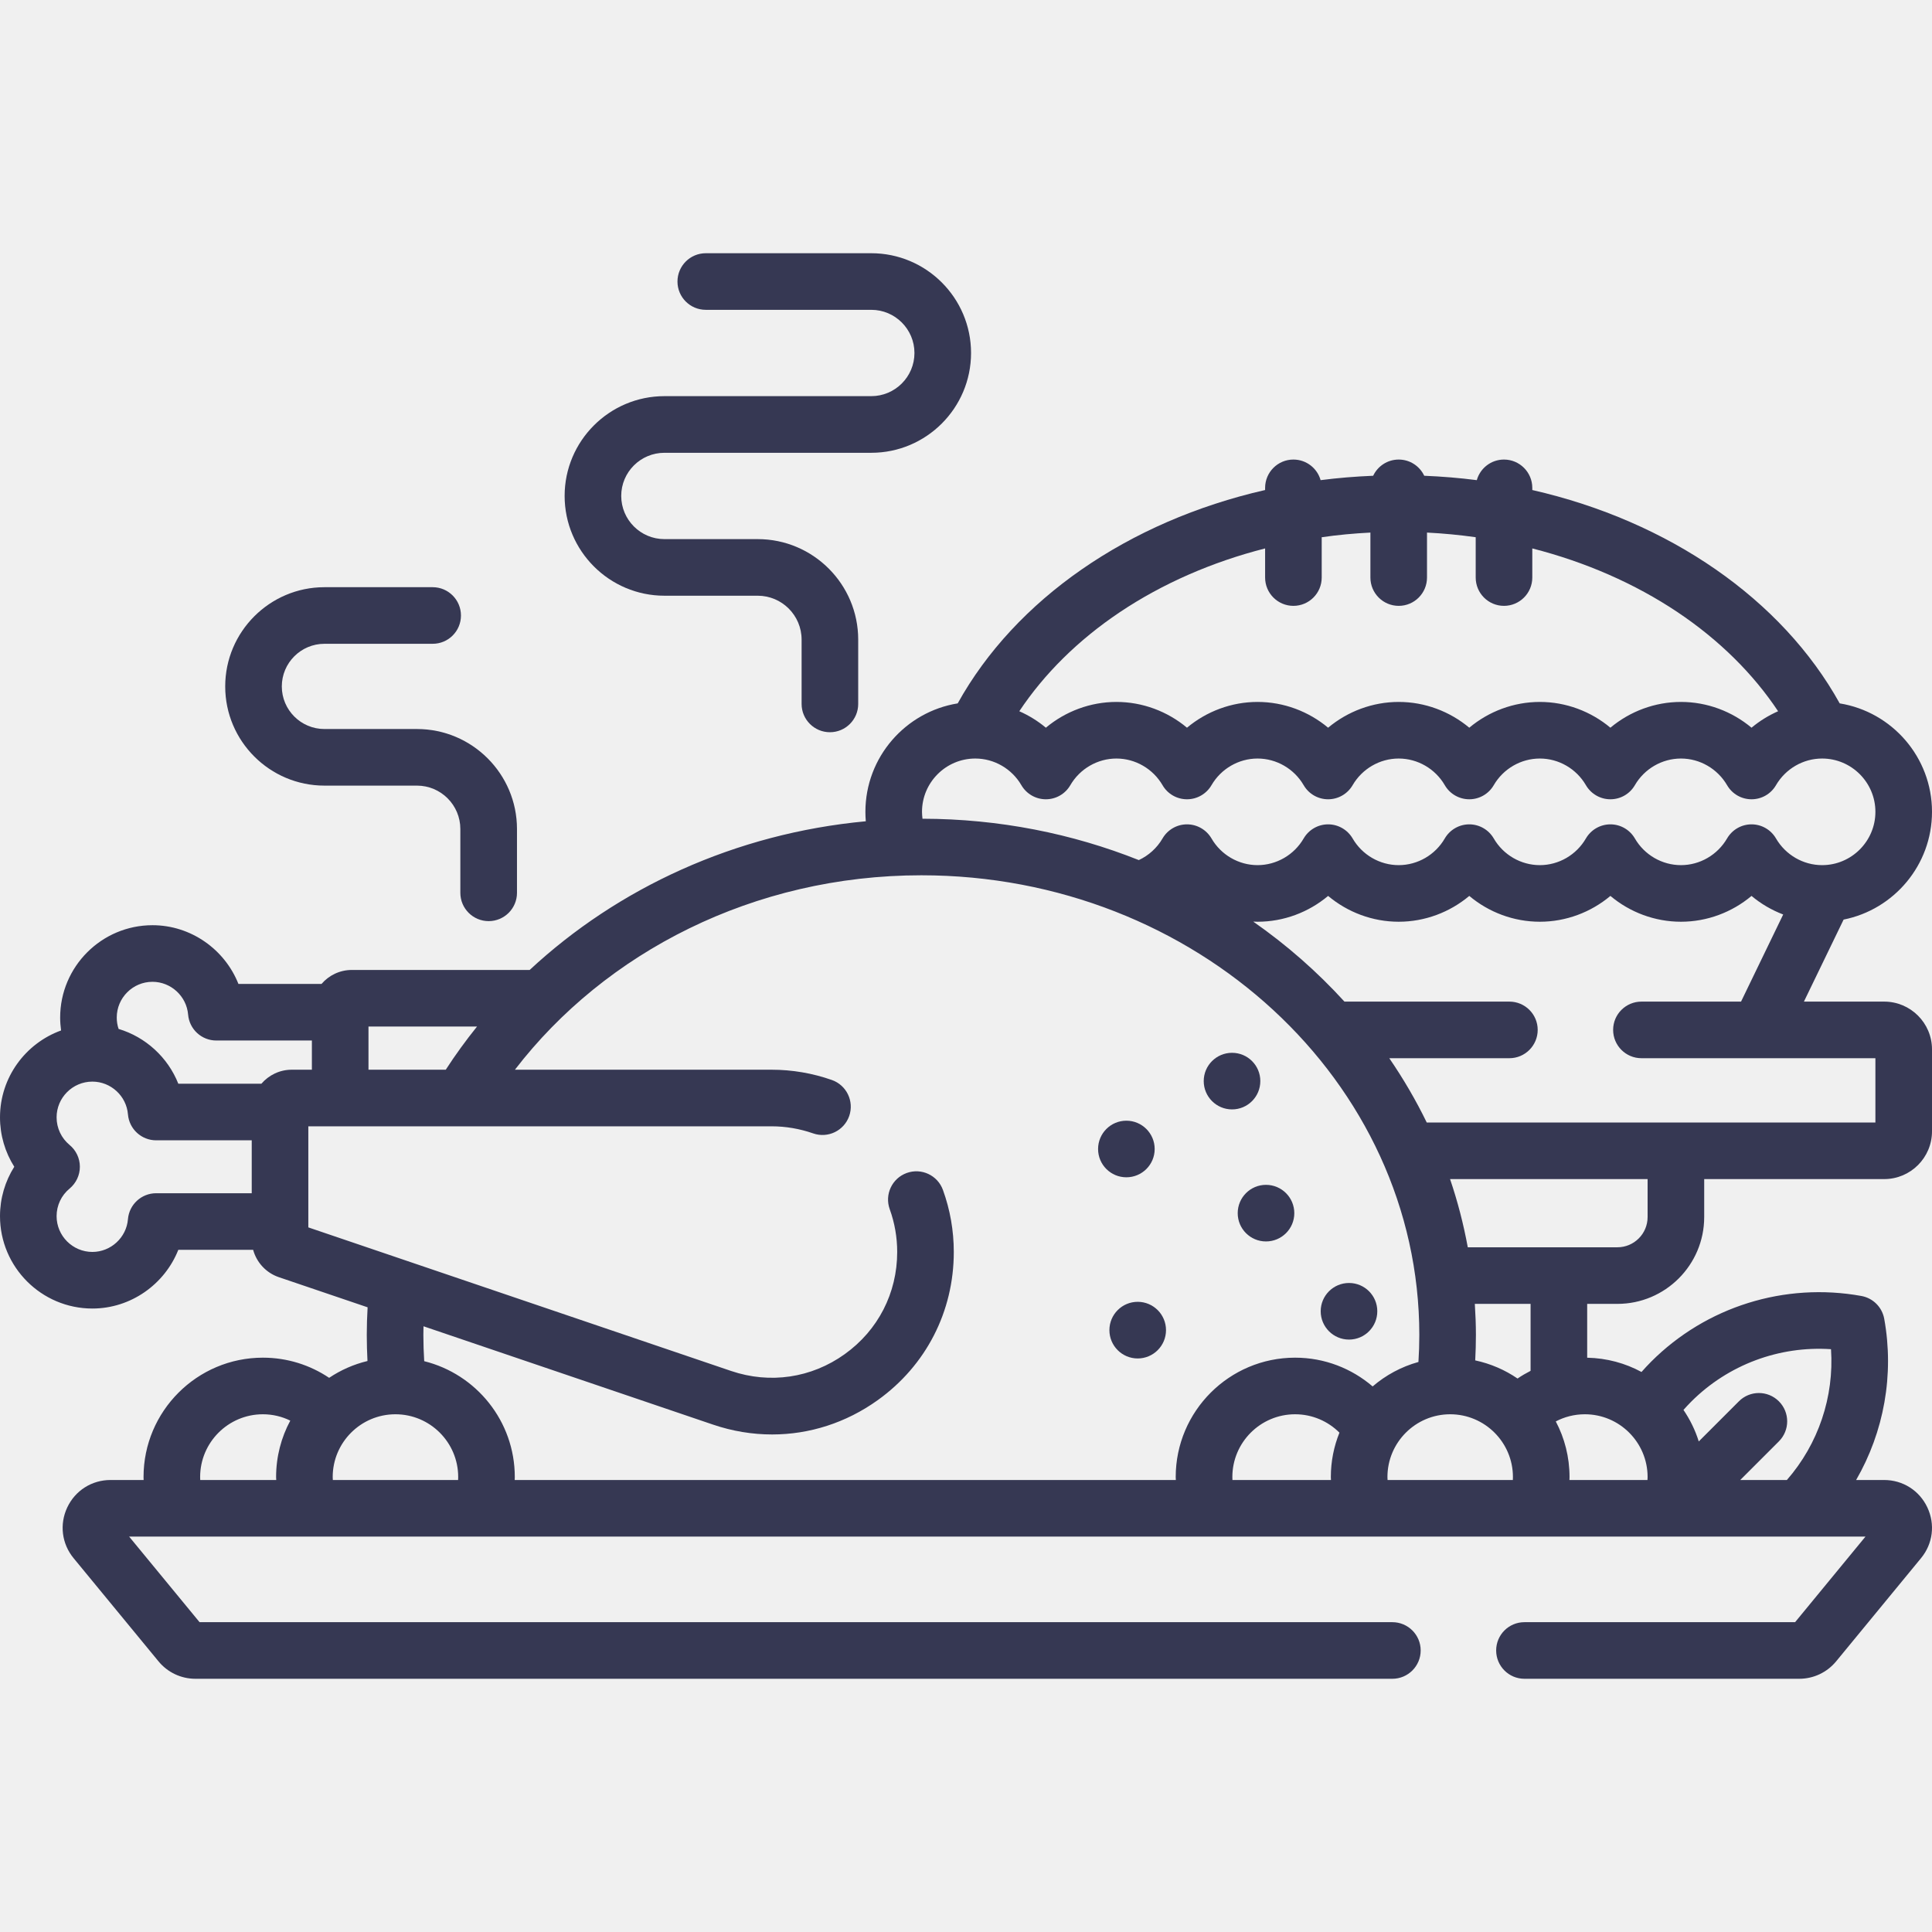
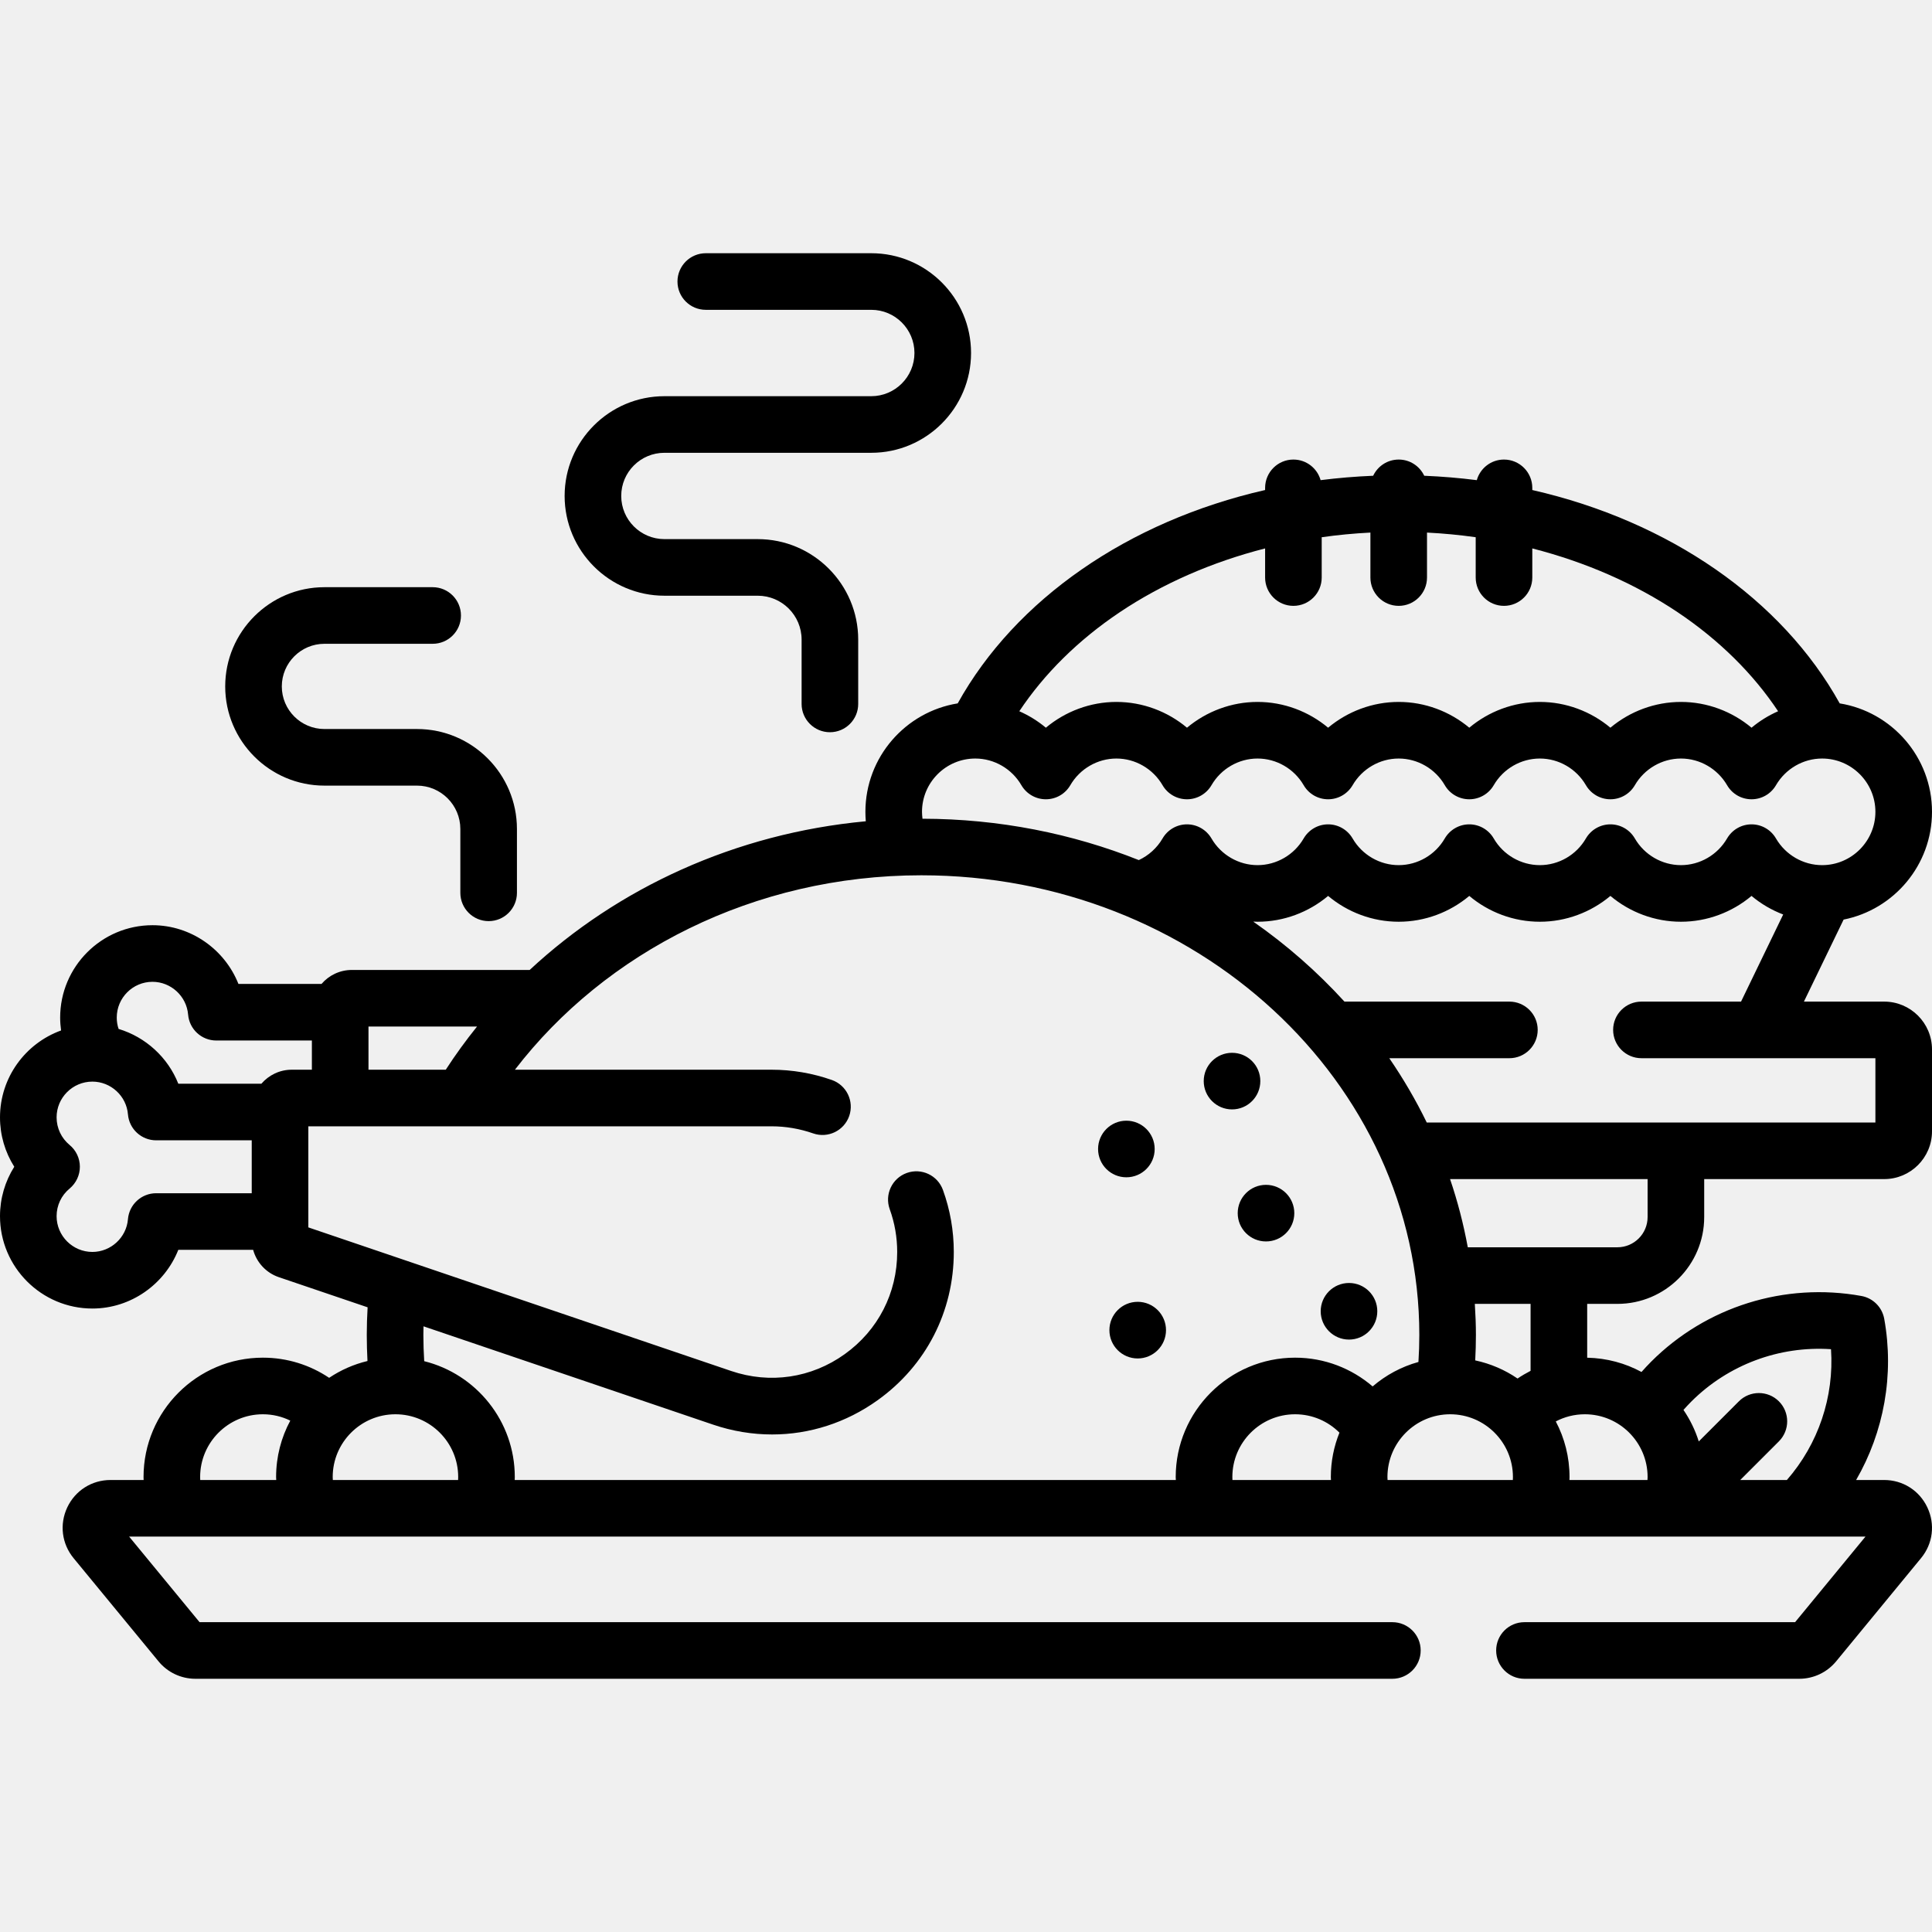
<svg xmlns="http://www.w3.org/2000/svg" width="44" height="44" viewBox="0 0 44 44" fill="none">
-   <g clip-path="url(#clip0_0_199)">
-     <g clip-path="url(#clip1_0_199)">
-       <path d="M15.132 13.567H17.256C17.808 13.567 18.256 14.015 18.256 14.567V16.032C18.256 16.387 18.545 16.676 18.901 16.676C19.257 16.676 19.545 16.387 19.545 16.032V14.567C19.545 13.304 18.518 12.278 17.256 12.278H15.132C14.589 12.278 14.148 11.837 14.148 11.294C14.148 10.752 14.589 10.312 15.132 10.312H19.843C21.096 10.312 22.115 9.292 22.115 8.039C22.115 6.786 21.096 5.767 19.843 5.767H16.074C15.718 5.767 15.429 6.056 15.429 6.412C15.429 6.768 15.718 7.056 16.074 7.056H19.843C20.385 7.056 20.826 7.497 20.826 8.039C20.826 8.581 20.385 9.022 19.843 9.022H15.132C13.879 9.022 12.859 10.042 12.859 11.294C12.859 12.547 13.879 13.567 15.132 13.567Z" fill="#363853" />
-       <path d="M7.389 17.892H9.497C10.041 17.892 10.484 18.335 10.484 18.88V20.334C10.484 20.689 10.773 20.978 11.129 20.978C11.485 20.978 11.774 20.689 11.774 20.334V18.88C11.774 17.625 10.752 16.603 9.497 16.603H7.389C6.853 16.603 6.418 16.168 6.418 15.633C6.418 15.098 6.853 14.662 7.389 14.662H9.854C10.21 14.662 10.498 14.374 10.498 14.018C10.498 13.662 10.21 13.373 9.854 13.373H7.389C6.143 13.373 5.129 14.387 5.129 15.633C5.129 16.879 6.143 17.892 7.389 17.892Z" fill="#363853" />
-       <path d="M25.652 26.812C26.008 26.812 26.297 26.524 26.297 26.168C26.297 25.812 26.008 25.523 25.652 25.523C25.296 25.523 25.008 25.812 25.008 26.168C25.008 26.524 25.296 26.812 25.652 26.812Z" fill="#363853" />
-       <path d="M28.832 28.273C29.188 28.273 29.477 27.985 29.477 27.629C29.477 27.273 29.188 26.984 28.832 26.984C28.476 26.984 28.188 27.273 28.188 27.629C28.188 27.985 28.476 28.273 28.832 28.273Z" fill="#363853" />
-       <path d="M30.723 30.508C31.079 30.508 31.367 30.219 31.367 29.863C31.367 29.507 31.079 29.219 30.723 29.219C30.367 29.219 30.078 29.507 30.078 29.863C30.078 30.219 30.367 30.508 30.723 30.508Z" fill="#363853" />
-       <path d="M28.059 25.266C28.415 25.266 28.703 24.977 28.703 24.621C28.703 24.265 28.415 23.977 28.059 23.977C27.703 23.977 27.414 24.265 27.414 24.621C27.414 24.977 27.703 25.266 28.059 25.266Z" fill="#363853" />
-       <path d="M25.91 30.938C26.266 30.938 26.555 30.649 26.555 30.293C26.555 29.937 26.266 29.648 25.91 29.648C25.554 29.648 25.266 29.937 25.266 30.293C25.266 30.649 25.554 30.938 25.91 30.938Z" fill="#363853" />
-       <path d="M42.911 22.811H41.083L41.987 20.943C43.133 20.715 44 19.701 44 18.489C44 17.245 43.088 16.211 41.898 16.019C40.583 13.649 38.013 11.87 34.897 11.16V11.111C34.897 10.755 34.608 10.466 34.252 10.466C33.957 10.466 33.709 10.665 33.633 10.935C33.24 10.884 32.841 10.852 32.436 10.835C32.333 10.617 32.112 10.466 31.855 10.466C31.597 10.466 31.376 10.617 31.273 10.835C30.868 10.852 30.469 10.884 30.076 10.935C30 10.665 29.752 10.466 29.456 10.466C29.101 10.466 28.812 10.755 28.812 11.111V11.16C25.696 11.87 23.126 13.65 21.811 16.019C20.621 16.211 19.709 17.245 19.709 18.489C19.709 18.561 19.712 18.633 19.718 18.704C16.743 18.981 14.069 20.224 12.063 22.09H8.014C7.738 22.09 7.49 22.213 7.323 22.408H5.43C5.12 21.625 4.351 21.071 3.473 21.071C2.313 21.071 1.37 22.015 1.37 23.175C1.37 23.274 1.378 23.372 1.391 23.468C0.581 23.761 0 24.538 0 25.447C0 25.851 0.115 26.24 0.325 26.572C0.115 26.905 0 27.293 0 27.697C0 28.857 0.944 29.801 2.104 29.801C2.981 29.801 3.751 29.247 4.061 28.464H5.765C5.844 28.751 6.059 28.988 6.351 29.087L8.372 29.773C8.36 29.982 8.353 30.191 8.353 30.402C8.353 30.601 8.359 30.799 8.369 30.996C8.053 31.072 7.759 31.203 7.496 31.379C7.064 31.089 6.545 30.92 5.987 30.92C4.488 30.92 3.269 32.139 3.269 33.638C3.269 33.661 3.27 33.683 3.271 33.706H2.517C2.091 33.706 1.714 33.945 1.532 34.33C1.351 34.715 1.406 35.158 1.676 35.486L3.61 37.836C3.817 38.088 4.124 38.233 4.45 38.233H31.71C32.066 38.233 32.355 37.944 32.355 37.588C32.355 37.232 32.066 36.944 31.71 36.944H4.545L2.941 34.995H42.485L40.882 36.944H34.718C34.362 36.944 34.074 37.232 34.074 37.588C34.074 37.944 34.362 38.233 34.718 38.233H40.976C41.303 38.233 41.609 38.088 41.817 37.836L43.75 35.486C44.021 35.158 44.076 34.715 43.894 34.33C43.713 33.945 43.335 33.706 42.91 33.706H42.272C42.905 32.61 43.143 31.311 42.912 30.035C42.864 29.77 42.657 29.563 42.392 29.515C40.647 29.199 38.857 29.758 37.605 31.01C37.528 31.087 37.455 31.166 37.384 31.246C37.015 31.046 36.594 30.93 36.147 30.921V29.695H36.835C37.925 29.695 38.812 28.808 38.812 27.718V26.853H42.911C43.512 26.853 44 26.365 44 25.765V23.899C44 23.299 43.512 22.811 42.911 22.811ZM6.291 33.706H4.56C4.559 33.684 4.558 33.661 4.558 33.638C4.558 32.85 5.199 32.209 5.987 32.209C6.211 32.209 6.423 32.261 6.611 32.354C6.405 32.736 6.288 33.174 6.288 33.638C6.288 33.661 6.29 33.683 6.291 33.706ZM38.516 31.922C39.359 31.079 40.522 30.648 41.7 30.727C41.773 31.812 41.412 32.885 40.695 33.706H39.633L40.513 32.826C40.765 32.574 40.765 32.166 40.513 31.914C40.261 31.662 39.853 31.662 39.602 31.914L38.688 32.828C38.608 32.57 38.489 32.329 38.34 32.11C38.397 32.046 38.455 31.983 38.516 31.922ZM25.503 13.942C26.479 13.289 27.605 12.798 28.812 12.49V13.153C28.812 13.509 29.101 13.798 29.456 13.798C29.813 13.798 30.101 13.509 30.101 13.153V12.235C30.466 12.182 30.837 12.148 31.21 12.129V13.153C31.21 13.509 31.498 13.798 31.855 13.798C32.211 13.798 32.499 13.509 32.499 13.153V12.129C32.872 12.148 33.242 12.183 33.608 12.235V13.153C33.608 13.509 33.896 13.798 34.252 13.798C34.608 13.798 34.897 13.509 34.897 13.153V12.49C36.103 12.798 37.23 13.289 38.206 13.942C39.156 14.579 39.93 15.348 40.495 16.198C40.277 16.294 40.073 16.42 39.89 16.573C39.445 16.201 38.877 15.986 38.283 15.986C37.688 15.986 37.12 16.201 36.676 16.573C36.231 16.201 35.663 15.986 35.069 15.986C34.474 15.986 33.906 16.201 33.462 16.573C33.017 16.201 32.449 15.986 31.855 15.986C31.26 15.986 30.692 16.201 30.247 16.573C29.802 16.201 29.235 15.986 28.64 15.986C28.046 15.986 27.478 16.201 27.033 16.573C26.588 16.201 26.02 15.986 25.426 15.986C24.832 15.986 24.264 16.201 23.819 16.573C23.636 16.42 23.432 16.294 23.214 16.198C23.779 15.348 24.553 14.579 25.503 13.942ZM22.212 17.275C22.642 17.275 23.044 17.508 23.261 17.882C23.377 18.081 23.589 18.203 23.819 18.203C24.049 18.203 24.261 18.081 24.376 17.882C24.593 17.508 24.996 17.275 25.426 17.275C25.856 17.275 26.258 17.508 26.476 17.882C26.591 18.081 26.803 18.203 27.033 18.203C27.263 18.203 27.475 18.081 27.591 17.882C27.808 17.508 28.21 17.275 28.64 17.275C29.07 17.275 29.473 17.508 29.69 17.882C29.805 18.081 30.017 18.203 30.247 18.203C30.477 18.203 30.689 18.081 30.805 17.882C31.022 17.508 31.424 17.275 31.854 17.275C32.285 17.275 32.687 17.508 32.904 17.882C33.019 18.081 33.232 18.203 33.462 18.203C33.691 18.203 33.904 18.081 34.019 17.882C34.236 17.508 34.638 17.275 35.069 17.275C35.499 17.275 35.901 17.508 36.118 17.882C36.234 18.081 36.446 18.203 36.676 18.203C36.906 18.203 37.118 18.081 37.233 17.882C37.45 17.508 37.852 17.275 38.283 17.275C38.713 17.275 39.115 17.508 39.333 17.882C39.448 18.081 39.66 18.203 39.89 18.203C40.12 18.203 40.332 18.081 40.447 17.882C40.665 17.508 41.067 17.275 41.497 17.275C42.166 17.275 42.711 17.82 42.711 18.489C42.711 19.158 42.166 19.703 41.497 19.703C41.067 19.703 40.665 19.47 40.447 19.095C40.332 18.897 40.12 18.774 39.89 18.774C39.66 18.774 39.448 18.897 39.333 19.095C39.115 19.47 38.713 19.703 38.283 19.703C37.852 19.703 37.45 19.47 37.233 19.095C37.118 18.897 36.906 18.774 36.676 18.774C36.446 18.774 36.233 18.897 36.118 19.095C35.901 19.47 35.499 19.703 35.069 19.703C34.638 19.703 34.236 19.47 34.019 19.095C33.904 18.897 33.691 18.774 33.462 18.774C33.232 18.774 33.019 18.897 32.904 19.095C32.687 19.47 32.285 19.703 31.854 19.703C31.424 19.703 31.022 19.47 30.805 19.095C30.689 18.897 30.477 18.774 30.247 18.774C30.017 18.774 29.805 18.897 29.69 19.095C29.473 19.47 29.07 19.703 28.64 19.703C28.21 19.703 27.808 19.47 27.591 19.095C27.475 18.897 27.263 18.774 27.033 18.774C26.803 18.774 26.591 18.897 26.476 19.095C26.349 19.314 26.158 19.484 25.936 19.588C24.422 18.985 22.757 18.649 21.009 18.646C21.003 18.594 20.998 18.542 20.998 18.489C20.998 17.82 21.542 17.275 22.212 17.275ZM8.392 23.379H10.864C10.61 23.695 10.371 24.023 10.152 24.362H8.392V23.379ZM5.733 27.175H3.557C3.221 27.175 2.942 27.432 2.914 27.766C2.88 28.184 2.524 28.512 2.104 28.512C1.655 28.512 1.289 28.146 1.289 27.697C1.289 27.453 1.397 27.224 1.585 27.069C1.733 26.946 1.819 26.764 1.819 26.572C1.819 26.38 1.733 26.198 1.585 26.076C1.397 25.92 1.289 25.691 1.289 25.447C1.289 24.998 1.655 24.633 2.104 24.633C2.524 24.633 2.88 24.96 2.914 25.379C2.942 25.713 3.221 25.97 3.557 25.97H5.733V27.175H5.733ZM5.953 24.681H4.061C3.824 24.082 3.318 23.618 2.701 23.433C2.673 23.351 2.659 23.264 2.659 23.174C2.659 22.725 3.024 22.36 3.473 22.36C3.893 22.36 4.249 22.688 4.284 23.106C4.312 23.44 4.591 23.697 4.926 23.697H7.103V24.362H6.644C6.368 24.362 6.121 24.486 5.953 24.681ZM10.433 33.706H7.58C7.578 33.684 7.577 33.661 7.577 33.638C7.577 32.85 8.218 32.209 9.006 32.209C9.794 32.209 10.435 32.85 10.435 33.638C10.435 33.661 10.434 33.684 10.433 33.706ZM30.312 33.706H28.068C28.067 33.684 28.066 33.661 28.066 33.638C28.066 32.85 28.707 32.209 29.495 32.209C29.889 32.209 30.246 32.369 30.505 32.628C30.379 32.94 30.309 33.281 30.309 33.638C30.309 33.661 30.311 33.683 30.312 33.706ZM29.495 30.92C27.996 30.92 26.776 32.139 26.776 33.638C26.776 33.661 26.778 33.683 26.779 33.706H11.722C11.723 33.683 11.724 33.661 11.724 33.638C11.724 32.365 10.845 31.294 9.661 31C9.649 30.802 9.642 30.602 9.642 30.402C9.642 30.336 9.643 30.271 9.645 30.205L16.237 32.444C16.681 32.595 17.135 32.669 17.585 32.669C18.434 32.669 19.269 32.404 19.989 31.888C21.091 31.098 21.722 29.869 21.722 28.513C21.722 28.029 21.639 27.553 21.475 27.101C21.354 26.766 20.985 26.593 20.65 26.714C20.315 26.835 20.142 27.205 20.263 27.539C20.376 27.851 20.433 28.179 20.433 28.513C20.433 29.448 19.998 30.296 19.238 30.84C18.479 31.384 17.536 31.523 16.651 31.223L7.022 27.953V25.651H17.572C17.895 25.651 18.213 25.706 18.518 25.812C18.854 25.93 19.222 25.753 19.34 25.417C19.457 25.081 19.28 24.714 18.945 24.596C18.502 24.441 18.04 24.362 17.572 24.362H11.727C13.784 21.686 17.165 19.934 20.983 19.934C27.236 19.934 32.324 24.63 32.324 30.402C32.324 30.608 32.317 30.814 32.304 31.018C31.914 31.126 31.56 31.318 31.261 31.575C30.785 31.167 30.169 30.92 29.495 30.92ZM34.454 33.706H31.601C31.599 33.684 31.598 33.661 31.598 33.638C31.598 32.85 32.239 32.209 33.027 32.209C33.815 32.209 34.456 32.85 34.456 33.638C34.456 33.661 34.455 33.684 34.454 33.706ZM34.858 31.22C34.755 31.273 34.656 31.33 34.561 31.395C34.275 31.199 33.948 31.057 33.597 30.982C33.607 30.789 33.613 30.596 33.613 30.402C33.613 30.165 33.603 29.929 33.588 29.695H34.858V31.22ZM37.523 33.638C37.523 33.661 37.521 33.683 37.52 33.706H35.743C35.744 33.683 35.745 33.661 35.745 33.638C35.745 33.181 35.632 32.751 35.432 32.372C35.63 32.268 35.855 32.209 36.094 32.209C36.882 32.209 37.523 32.85 37.523 33.638ZM37.523 27.718C37.523 28.098 37.214 28.406 36.835 28.406H33.428C33.33 27.876 33.196 27.357 33.024 26.853H37.523V27.718ZM42.711 25.564H32.493C32.246 25.056 31.96 24.567 31.64 24.1H34.375C34.731 24.1 35.02 23.811 35.02 23.455C35.02 23.099 34.731 22.811 34.375 22.811H30.619C30.002 22.134 29.306 21.522 28.542 20.989C28.575 20.991 28.607 20.992 28.64 20.992C29.235 20.992 29.802 20.777 30.247 20.404C30.692 20.777 31.26 20.992 31.854 20.992C32.449 20.992 33.017 20.777 33.462 20.404C33.906 20.777 34.474 20.992 35.069 20.992C35.663 20.992 36.231 20.777 36.676 20.404C37.12 20.777 37.688 20.992 38.283 20.992C38.877 20.992 39.445 20.777 39.89 20.404C40.105 20.585 40.349 20.727 40.611 20.827L39.651 22.811H37.383C37.027 22.811 36.738 23.099 36.738 23.455C36.738 23.811 37.027 24.1 37.383 24.1H42.711V25.564Z" fill="#363853" />
+   <g clip-path="url(#clip0_669_808)">
+     <g clip-path="url(#clip1_669_808)">
+       <path d="M15.132 13.567H17.256C17.808 13.567 18.256 14.015 18.256 14.567V16.032C18.256 16.387 18.545 16.676 18.901 16.676C19.257 16.676 19.545 16.387 19.545 16.032V14.567C19.545 13.305 18.518 12.278 17.256 12.278H15.132C14.589 12.278 14.148 11.837 14.148 11.295C14.148 10.752 14.589 10.312 15.132 10.312H19.843C21.096 10.312 22.115 9.292 22.115 8.039C22.115 6.786 21.096 5.767 19.843 5.767H16.074C15.718 5.767 15.429 6.056 15.429 6.412C15.429 6.768 15.718 7.056 16.074 7.056H19.843C20.385 7.056 20.826 7.497 20.826 8.039C20.826 8.581 20.385 9.023 19.843 9.023H15.132C13.879 9.023 12.859 10.042 12.859 11.295C12.859 12.547 13.879 13.567 15.132 13.567Z" fill="black" />
+       <path d="M7.389 17.892H9.497C10.041 17.892 10.484 18.335 10.484 18.88V20.334C10.484 20.689 10.773 20.978 11.129 20.978C11.485 20.978 11.773 20.689 11.773 20.334V18.88C11.773 17.625 10.752 16.603 9.497 16.603H7.389C6.853 16.603 6.418 16.168 6.418 15.633C6.418 15.098 6.853 14.662 7.389 14.662H9.854C10.21 14.662 10.498 14.374 10.498 14.018C10.498 13.662 10.21 13.373 9.854 13.373H7.389C6.143 13.373 5.129 14.387 5.129 15.633C5.129 16.879 6.143 17.892 7.389 17.892Z" fill="black" />
+       <path d="M25.652 26.812C26.008 26.812 26.297 26.524 26.297 26.168C26.297 25.812 26.008 25.523 25.652 25.523C25.296 25.523 25.008 25.812 25.008 26.168C25.008 26.524 25.296 26.812 25.652 26.812Z" fill="black" />
+       <path d="M28.832 28.273C29.188 28.273 29.477 27.985 29.477 27.629C29.477 27.273 29.188 26.984 28.832 26.984C28.476 26.984 28.188 27.273 28.188 27.629C28.188 27.985 28.476 28.273 28.832 28.273Z" fill="black" />
+       <path d="M30.723 30.508C31.079 30.508 31.367 30.219 31.367 29.863C31.367 29.507 31.079 29.219 30.723 29.219C30.367 29.219 30.078 29.507 30.078 29.863C30.078 30.219 30.367 30.508 30.723 30.508Z" fill="black" />
+       <path d="M28.059 25.266C28.415 25.266 28.703 24.977 28.703 24.621C28.703 24.265 28.415 23.977 28.059 23.977C27.703 23.977 27.414 24.265 27.414 24.621C27.414 24.977 27.703 25.266 28.059 25.266Z" fill="black" />
+       <path d="M25.91 30.938C26.266 30.938 26.555 30.649 26.555 30.293C26.555 29.937 26.266 29.648 25.91 29.648C25.554 29.648 25.266 29.937 25.266 30.293C25.266 30.649 25.554 30.938 25.91 30.938Z" fill="black" />
+       <path d="M42.911 22.811H41.083L41.987 20.943C43.133 20.715 44 19.701 44 18.489C44 17.245 43.088 16.211 41.898 16.019C40.583 13.649 38.013 11.87 34.897 11.16V11.111C34.897 10.755 34.608 10.466 34.252 10.466C33.957 10.466 33.709 10.665 33.633 10.935C33.24 10.885 32.841 10.852 32.436 10.835C32.333 10.617 32.112 10.466 31.855 10.466C31.597 10.466 31.376 10.617 31.273 10.835C30.868 10.852 30.469 10.885 30.076 10.935C30 10.665 29.752 10.466 29.456 10.466C29.101 10.466 28.812 10.755 28.812 11.111V11.16C25.696 11.87 23.126 13.65 21.811 16.019C20.621 16.211 19.709 17.245 19.709 18.489C19.709 18.562 19.712 18.633 19.718 18.704C16.743 18.981 14.069 20.224 12.063 22.09H8.014C7.738 22.09 7.49 22.213 7.323 22.408H5.43C5.12 21.625 4.351 21.071 3.473 21.071C2.313 21.071 1.37 22.015 1.37 23.175C1.37 23.274 1.378 23.372 1.391 23.468C0.581 23.761 0 24.538 0 25.448C0 25.852 0.115 26.24 0.325 26.572C0.115 26.905 0 27.293 0 27.697C0 28.857 0.944 29.801 2.104 29.801C2.981 29.801 3.751 29.247 4.061 28.464H5.765C5.844 28.751 6.059 28.988 6.351 29.087L8.372 29.773C8.36 29.982 8.353 30.191 8.353 30.402C8.353 30.601 8.359 30.799 8.369 30.996C8.053 31.072 7.759 31.203 7.496 31.379C7.064 31.089 6.545 30.92 5.987 30.92C4.488 30.92 3.269 32.139 3.269 33.638C3.269 33.661 3.27 33.683 3.271 33.706H2.517C2.091 33.706 1.714 33.945 1.532 34.33C1.351 34.715 1.406 35.158 1.676 35.486L3.61 37.836C3.817 38.088 4.124 38.233 4.45 38.233H31.71C32.066 38.233 32.355 37.944 32.355 37.588C32.355 37.232 32.066 36.944 31.71 36.944H4.545L2.941 34.995H42.485L40.882 36.944H34.718C34.362 36.944 34.074 37.232 34.074 37.588C34.074 37.944 34.362 38.233 34.718 38.233H40.976C41.303 38.233 41.609 38.088 41.817 37.836L43.75 35.486C44.021 35.158 44.076 34.715 43.894 34.33C43.713 33.945 43.335 33.706 42.91 33.706H42.272C42.905 32.61 43.143 31.311 42.912 30.035C42.864 29.77 42.657 29.563 42.392 29.515C40.647 29.199 38.857 29.758 37.605 31.01C37.528 31.087 37.455 31.166 37.384 31.246C37.015 31.046 36.594 30.93 36.147 30.921V29.695H36.835C37.925 29.695 38.812 28.808 38.812 27.718V26.853H42.911C43.512 26.853 44 26.365 44 25.765V23.9C44 23.299 43.512 22.811 42.911 22.811ZM6.291 33.706H4.56C4.559 33.684 4.558 33.661 4.558 33.638C4.558 32.85 5.199 32.209 5.987 32.209C6.211 32.209 6.423 32.261 6.611 32.354C6.405 32.737 6.288 33.174 6.288 33.638C6.288 33.661 6.29 33.683 6.291 33.706ZM38.516 31.922C39.359 31.079 40.522 30.648 41.7 30.727C41.773 31.812 41.412 32.885 40.695 33.706H39.633L40.513 32.826C40.765 32.574 40.765 32.166 40.513 31.914C40.261 31.663 39.853 31.663 39.602 31.914L38.688 32.828C38.608 32.57 38.489 32.329 38.34 32.11C38.397 32.046 38.455 31.983 38.516 31.922ZM25.503 13.942C26.479 13.289 27.605 12.799 28.812 12.49V13.153C28.812 13.509 29.101 13.798 29.456 13.798C29.813 13.798 30.101 13.509 30.101 13.153V12.235C30.466 12.183 30.837 12.148 31.21 12.129V13.153C31.21 13.509 31.498 13.798 31.855 13.798C32.211 13.798 32.499 13.509 32.499 13.153V12.129C32.872 12.148 33.242 12.183 33.608 12.235V13.153C33.608 13.509 33.896 13.798 34.252 13.798C34.608 13.798 34.897 13.509 34.897 13.153V12.49C36.103 12.799 37.23 13.289 38.206 13.942C39.156 14.579 39.93 15.348 40.495 16.198C40.277 16.294 40.073 16.42 39.89 16.573C39.445 16.201 38.877 15.986 38.283 15.986C37.688 15.986 37.12 16.201 36.676 16.573C36.231 16.201 35.663 15.986 35.069 15.986C34.474 15.986 33.906 16.201 33.462 16.573C33.017 16.201 32.449 15.986 31.855 15.986C31.26 15.986 30.692 16.201 30.247 16.573C29.802 16.201 29.235 15.986 28.64 15.986C28.046 15.986 27.478 16.201 27.033 16.573C26.588 16.201 26.02 15.986 25.426 15.986C24.832 15.986 24.264 16.201 23.819 16.573C23.636 16.42 23.432 16.294 23.214 16.198C23.779 15.348 24.553 14.579 25.503 13.942ZM22.212 17.275C22.642 17.275 23.044 17.508 23.261 17.882C23.377 18.081 23.589 18.203 23.819 18.203C24.049 18.203 24.261 18.081 24.376 17.882C24.593 17.508 24.996 17.275 25.426 17.275C25.856 17.275 26.258 17.508 26.476 17.882C26.591 18.081 26.803 18.203 27.033 18.203C27.263 18.203 27.475 18.081 27.591 17.882C27.808 17.508 28.21 17.275 28.64 17.275C29.07 17.275 29.473 17.508 29.69 17.882C29.805 18.081 30.017 18.203 30.247 18.203C30.477 18.203 30.689 18.081 30.805 17.882C31.022 17.508 31.424 17.275 31.854 17.275C32.285 17.275 32.687 17.508 32.904 17.882C33.019 18.081 33.232 18.203 33.462 18.203C33.691 18.203 33.904 18.081 34.019 17.882C34.236 17.508 34.638 17.275 35.069 17.275C35.499 17.275 35.901 17.508 36.118 17.882C36.234 18.081 36.446 18.203 36.676 18.203C36.906 18.203 37.118 18.081 37.233 17.882C37.45 17.508 37.852 17.275 38.283 17.275C38.713 17.275 39.115 17.508 39.333 17.882C39.448 18.081 39.66 18.203 39.89 18.203C40.12 18.203 40.332 18.081 40.447 17.882C40.665 17.508 41.067 17.275 41.497 17.275C42.166 17.275 42.711 17.82 42.711 18.489C42.711 19.158 42.166 19.703 41.497 19.703C41.067 19.703 40.665 19.47 40.447 19.096C40.332 18.897 40.12 18.774 39.89 18.774C39.66 18.774 39.448 18.897 39.333 19.095C39.115 19.47 38.713 19.703 38.283 19.703C37.852 19.703 37.45 19.47 37.233 19.096C37.118 18.897 36.906 18.774 36.676 18.774C36.446 18.774 36.233 18.897 36.118 19.095C35.901 19.47 35.499 19.703 35.069 19.703C34.638 19.703 34.236 19.47 34.019 19.096C33.904 18.897 33.691 18.774 33.462 18.774C33.232 18.774 33.019 18.897 32.904 19.095C32.687 19.47 32.285 19.703 31.854 19.703C31.424 19.703 31.022 19.47 30.805 19.096C30.689 18.897 30.477 18.774 30.247 18.774C30.017 18.774 29.805 18.897 29.69 19.095C29.473 19.47 29.07 19.703 28.64 19.703C28.21 19.703 27.808 19.47 27.591 19.096C27.475 18.897 27.263 18.774 27.033 18.774C26.803 18.774 26.591 18.897 26.476 19.096C26.349 19.314 26.158 19.484 25.936 19.588C24.422 18.985 22.757 18.649 21.009 18.646C21.003 18.594 20.998 18.542 20.998 18.489C20.998 17.82 21.542 17.275 22.212 17.275ZM8.392 23.379H10.864C10.61 23.695 10.371 24.023 10.152 24.362H8.392V23.379ZM5.733 27.175H3.557C3.221 27.175 2.942 27.432 2.914 27.766C2.88 28.184 2.524 28.512 2.104 28.512C1.655 28.512 1.289 28.146 1.289 27.697C1.289 27.453 1.397 27.224 1.585 27.069C1.733 26.946 1.819 26.764 1.819 26.572C1.819 26.38 1.733 26.198 1.585 26.076C1.397 25.92 1.289 25.691 1.289 25.447C1.289 24.998 1.655 24.633 2.104 24.633C2.524 24.633 2.88 24.96 2.914 25.379C2.942 25.713 3.221 25.97 3.557 25.97H5.733V27.175H5.733ZM5.953 24.681H4.061C3.824 24.082 3.318 23.619 2.701 23.433C2.673 23.351 2.659 23.264 2.659 23.175C2.659 22.725 3.024 22.36 3.473 22.36C3.893 22.36 4.249 22.688 4.284 23.106C4.312 23.44 4.591 23.697 4.926 23.697H7.103V24.362H6.644C6.368 24.362 6.121 24.486 5.953 24.681ZM10.433 33.706H7.58C7.578 33.684 7.577 33.661 7.577 33.638C7.577 32.85 8.218 32.209 9.006 32.209C9.794 32.209 10.435 32.85 10.435 33.638C10.435 33.661 10.434 33.684 10.433 33.706ZM30.312 33.706H28.068C28.067 33.684 28.066 33.661 28.066 33.638C28.066 32.85 28.707 32.209 29.495 32.209C29.889 32.209 30.246 32.369 30.505 32.628C30.379 32.941 30.309 33.281 30.309 33.638C30.309 33.661 30.311 33.683 30.312 33.706ZM29.495 30.92C27.996 30.92 26.776 32.139 26.776 33.638C26.776 33.661 26.778 33.683 26.779 33.706H11.722C11.723 33.683 11.724 33.661 11.724 33.638C11.724 32.365 10.845 31.294 9.661 31C9.649 30.802 9.642 30.602 9.642 30.402C9.642 30.337 9.643 30.271 9.645 30.206L16.237 32.444C16.681 32.595 17.135 32.669 17.585 32.669C18.434 32.669 19.269 32.404 19.989 31.888C21.091 31.098 21.722 29.869 21.722 28.513C21.722 28.029 21.639 27.553 21.475 27.101C21.354 26.766 20.985 26.593 20.65 26.714C20.315 26.835 20.142 27.205 20.263 27.539C20.376 27.851 20.433 28.179 20.433 28.513C20.433 29.448 19.998 30.296 19.238 30.84C18.479 31.384 17.536 31.524 16.651 31.223L7.022 27.953V25.651H17.572C17.895 25.651 18.213 25.706 18.518 25.812C18.854 25.93 19.222 25.753 19.34 25.417C19.457 25.081 19.28 24.714 18.945 24.596C18.502 24.441 18.04 24.362 17.572 24.362H11.727C13.784 21.686 17.165 19.934 20.983 19.934C27.236 19.934 32.324 24.63 32.324 30.402C32.324 30.608 32.317 30.814 32.304 31.018C31.914 31.126 31.56 31.318 31.261 31.575C30.785 31.167 30.169 30.92 29.495 30.92ZM34.454 33.706H31.601C31.599 33.684 31.598 33.661 31.598 33.638C31.598 32.85 32.239 32.209 33.027 32.209C33.815 32.209 34.456 32.85 34.456 33.638C34.456 33.661 34.455 33.684 34.454 33.706ZM34.858 31.22C34.755 31.273 34.656 31.331 34.561 31.395C34.275 31.199 33.948 31.057 33.597 30.982C33.607 30.789 33.613 30.596 33.613 30.402C33.613 30.165 33.603 29.929 33.588 29.695H34.858V31.22ZM37.523 33.638C37.523 33.661 37.521 33.684 37.52 33.706H35.743C35.744 33.683 35.745 33.661 35.745 33.638C35.745 33.181 35.632 32.751 35.432 32.372C35.63 32.268 35.855 32.209 36.094 32.209C36.882 32.209 37.523 32.85 37.523 33.638ZM37.523 27.718C37.523 28.098 37.214 28.406 36.835 28.406H33.428C33.33 27.876 33.196 27.357 33.024 26.853H37.523V27.718ZM42.711 25.564H32.493C32.246 25.056 31.96 24.567 31.64 24.1H34.375C34.731 24.1 35.02 23.811 35.02 23.455C35.02 23.099 34.731 22.811 34.375 22.811H30.619C30.002 22.134 29.306 21.522 28.542 20.989C28.575 20.991 28.607 20.992 28.64 20.992C29.235 20.992 29.802 20.777 30.247 20.404C30.692 20.777 31.26 20.992 31.854 20.992C32.449 20.992 33.017 20.777 33.462 20.404C33.906 20.777 34.474 20.992 35.069 20.992C35.663 20.992 36.231 20.777 36.676 20.404C37.12 20.777 37.688 20.992 38.283 20.992C38.877 20.992 39.445 20.777 39.89 20.404C40.105 20.585 40.349 20.727 40.611 20.827L39.651 22.811H37.383C37.027 22.811 36.738 23.099 36.738 23.455C36.738 23.811 37.027 24.1 37.383 24.1H42.711V25.564Z" fill="black" />
    </g>
  </g>
  <defs>
-     <clipPath id="clip0_0_199">
+     <clipPath id="clip0_669_808">
      <rect width="44" height="44" fill="white" />
    </clipPath>
-     <clipPath id="clip1_0_199">
+     <clipPath id="clip1_669_808">
      <rect width="44" height="44" fill="white" />
    </clipPath>
  </defs>
</svg>
